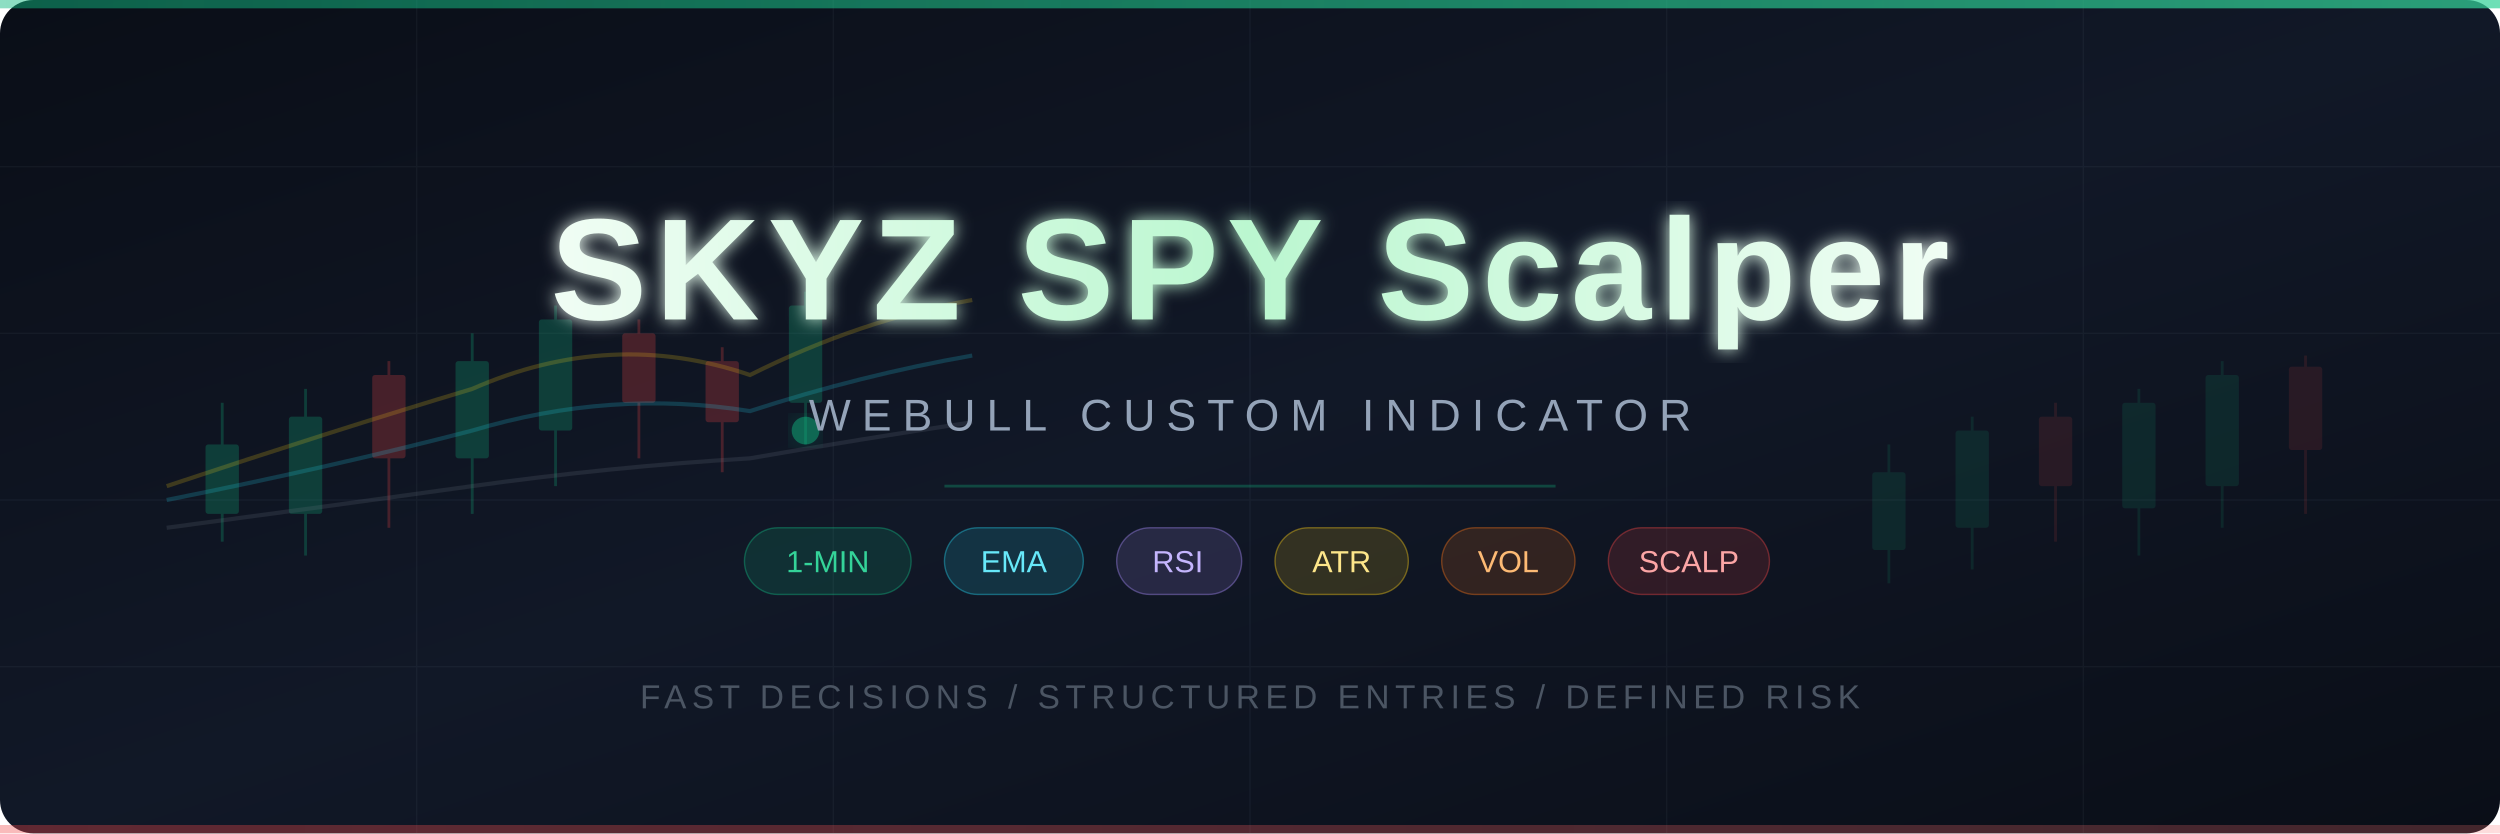
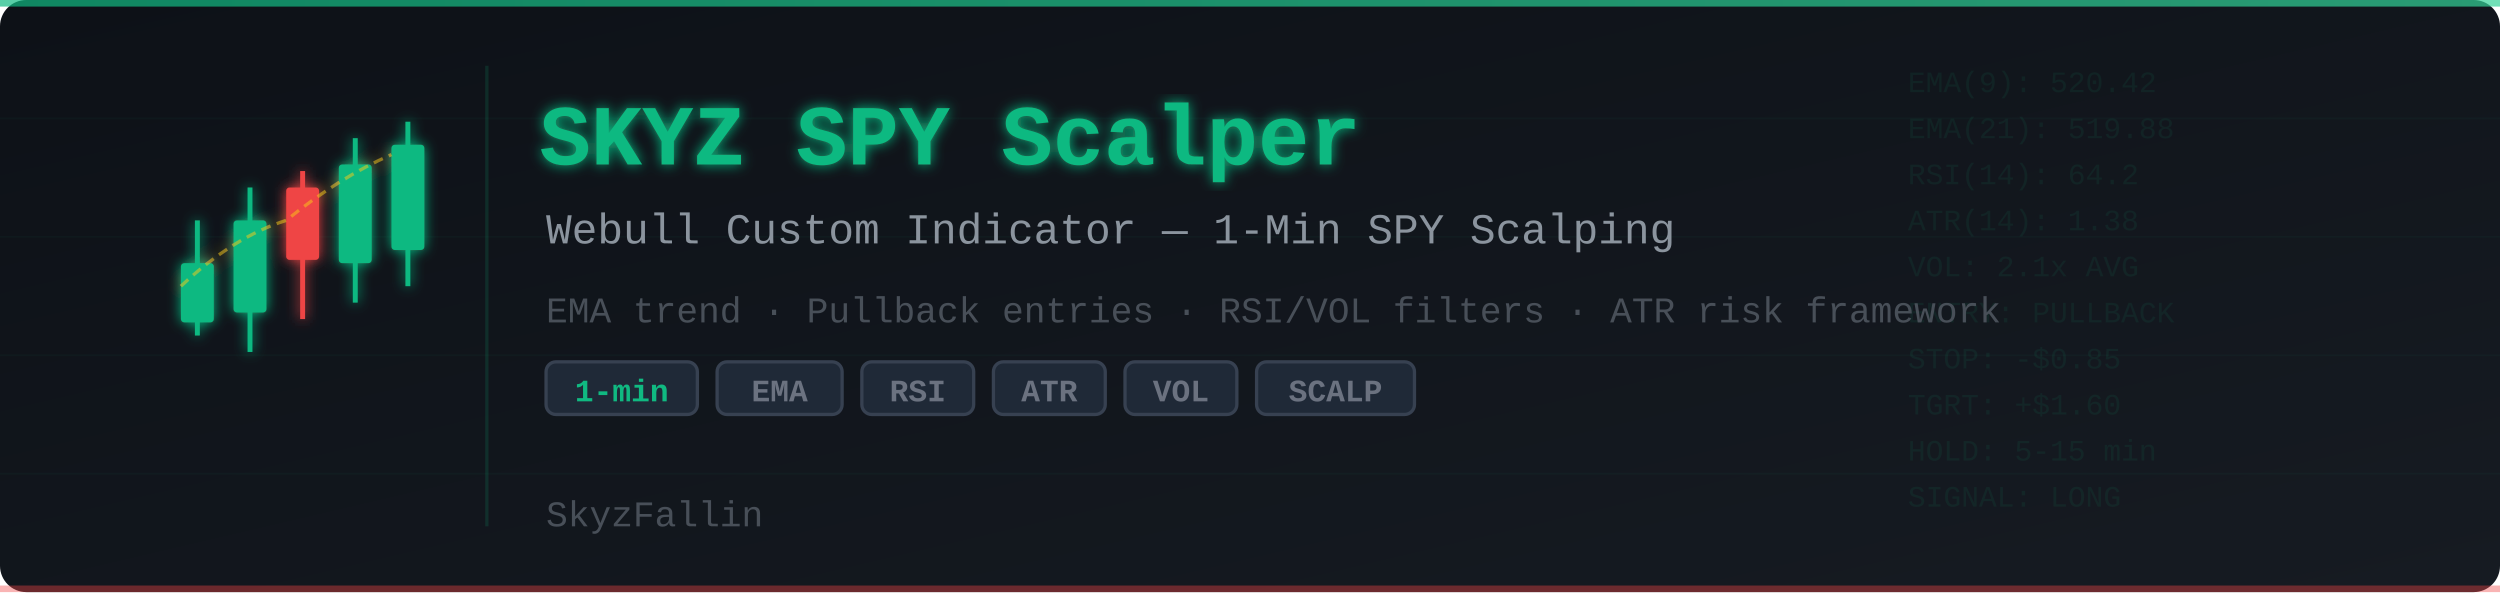
- <svg xmlns="http://www.w3.org/2000/svg" viewBox="0 0 900 300">
+ <svg xmlns="http://www.w3.org/2000/svg" viewBox="0 0 760 180" width="760" height="180">
  <defs>
    <linearGradient id="bgGrad" x1="0%" y1="0%" x2="100%" y2="100%">
-       <stop offset="0%" style="stop-color:#0a0e17;stop-opacity:1" />
-       <stop offset="50%" style="stop-color:#111827;stop-opacity:1" />
-       <stop offset="100%" style="stop-color:#0a0e17;stop-opacity:1" />
+       <stop offset="0%" style="stop-color:#0d1117" />
+       <stop offset="100%" style="stop-color:#161b22" />
    </linearGradient>
-     <linearGradient id="greenGlow" x1="0%" y1="0%" x2="100%" y2="0%">
-       <stop offset="0%" style="stop-color:#10b981;stop-opacity:0.6" />
-       <stop offset="100%" style="stop-color:#34d399;stop-opacity:0.9" />
-     </linearGradient>
-     <linearGradient id="redGlow" x1="0%" y1="0%" x2="100%" y2="0%">
-       <stop offset="0%" style="stop-color:#ef4444;stop-opacity:0.9" />
-       <stop offset="100%" style="stop-color:#f87171;stop-opacity:0.6" />
-     </linearGradient>
-     <linearGradient id="titleGrad" x1="0%" y1="0%" x2="100%" y2="0%">
-       <stop offset="0%" style="stop-color:#f0fdf4" />
-       <stop offset="50%" style="stop-color:#bbf7d0" />
-       <stop offset="100%" style="stop-color:#f0fdf4" />
+     <linearGradient id="accent" x1="0%" y1="0%" x2="100%" y2="0%">
+       <stop offset="0%" style="stop-color:#10b981" />
+       <stop offset="100%" style="stop-color:#34d399" />
    </linearGradient>
    <filter id="glow">
-       <feGaussianBlur stdDeviation="3" result="blur" />
-       <feMerge>
-         <feMergeNode in="blur" />
-         <feMergeNode in="SourceGraphic" />
-       </feMerge>
-     </filter>
-     <filter id="softGlow">
-       <feGaussianBlur stdDeviation="6" result="blur" />
+       <feGaussianBlur stdDeviation="2" result="blur" />
      <feMerge>
        <feMergeNode in="blur" />
        <feMergeNode in="SourceGraphic" />
      </feMerge>
    </filter>
  </defs>
-   <rect width="900" height="300" fill="url(#bgGrad)" rx="12" />
-   <g opacity="0.06" stroke="#94a3b8" stroke-width="0.5">
-     <line x1="0" y1="60" x2="900" y2="60" />
-     <line x1="0" y1="120" x2="900" y2="120" />
-     <line x1="0" y1="180" x2="900" y2="180" />
-     <line x1="0" y1="240" x2="900" y2="240" />
-     <line x1="150" y1="0" x2="150" y2="300" />
-     <line x1="300" y1="0" x2="300" y2="300" />
-     <line x1="450" y1="0" x2="450" y2="300" />
-     <line x1="600" y1="0" x2="600" y2="300" />
-     <line x1="750" y1="0" x2="750" y2="300" />
+   <rect width="760" height="180" fill="url(#bgGrad)" rx="8" />
+   <rect x="0" y="0" width="760" height="2" fill="url(#accent)" opacity="0.7" />
+   <rect x="0" y="178" width="760" height="2" fill="#ef4444" opacity="0.4" />
+   <g opacity="0.04" stroke="#10b981" stroke-width="0.5">
+     <line x1="0" y1="36" x2="760" y2="36" />
+     <line x1="0" y1="72" x2="760" y2="72" />
+     <line x1="0" y1="108" x2="760" y2="108" />
+     <line x1="0" y1="144" x2="760" y2="144" />
  </g>
-   <g opacity="0.25">
-     <line x1="80" y1="195" x2="80" y2="145" stroke="#10b981" stroke-width="1" />
-     <rect x="74" y="160" width="12" height="25" fill="#10b981" rx="1" />
-     <line x1="110" y1="200" x2="110" y2="140" stroke="#10b981" stroke-width="1" />
-     <rect x="104" y="150" width="12" height="35" fill="#10b981" rx="1" />
-     <line x1="140" y1="190" x2="140" y2="130" stroke="#ef4444" stroke-width="1" />
-     <rect x="134" y="135" width="12" height="30" fill="#ef4444" rx="1" />
-     <line x1="170" y1="185" x2="170" y2="120" stroke="#10b981" stroke-width="1" />
-     <rect x="164" y="130" width="12" height="35" fill="#10b981" rx="1" />
-     <line x1="200" y1="175" x2="200" y2="110" stroke="#10b981" stroke-width="1" />
-     <rect x="194" y="115" width="12" height="40" fill="#10b981" rx="1" />
-     <line x1="230" y1="165" x2="230" y2="115" stroke="#ef4444" stroke-width="1" />
-     <rect x="224" y="120" width="12" height="25" fill="#ef4444" rx="1" />
-     <line x1="260" y1="170" x2="260" y2="125" stroke="#ef4444" stroke-width="1" />
-     <rect x="254" y="130" width="12" height="22" fill="#ef4444" rx="1" />
-     <line x1="290" y1="160" x2="290" y2="105" stroke="#10b981" stroke-width="1" />
-     <rect x="284" y="110" width="12" height="35" fill="#10b981" rx="1" />
+   <g transform="translate(88, 72)" filter="url(#glow)">
+     <line x1="-28" y1="30" x2="-28" y2="-5" stroke="#10b981" stroke-width="1.5" />
+     <rect x="-33" y="8" width="10" height="18" fill="#10b981" rx="1" />
+     <line x1="-12" y1="35" x2="-12" y2="-15" stroke="#10b981" stroke-width="1.5" />
+     <rect x="-17" y="-5" width="10" height="28" fill="#10b981" rx="1" />
+     <line x1="4" y1="25" x2="4" y2="-20" stroke="#ef4444" stroke-width="1.5" />
+     <rect x="-1" y="-15" width="10" height="22" fill="#ef4444" rx="1" />
+     <line x1="20" y1="20" x2="20" y2="-30" stroke="#10b981" stroke-width="1.5" />
+     <rect x="15" y="-22" width="10" height="30" fill="#10b981" rx="1" />
+     <line x1="36" y1="15" x2="36" y2="-35" stroke="#10b981" stroke-width="1.5" />
+     <rect x="31" y="-28" width="10" height="32" fill="#10b981" rx="1" />
+     <path d="M-33,15 Q-17,0 -1,-5 Q15,-18 31,-25" fill="none" stroke="#facc15" stroke-width="1" opacity="0.5" stroke-dasharray="3,2" />
  </g>
-   <g opacity="0.2">
-     <path d="M60,175 Q120,155 170,140 Q220,118 270,135 Q310,115 350,108" fill="none" stroke="#facc15" stroke-width="1.5" />
-     <path d="M60,180 Q120,168 170,155 Q220,140 270,148 Q310,135 350,128" fill="none" stroke="#22d3ee" stroke-width="1.5" />
-     <path d="M60,190 Q120,182 170,175 Q220,168 270,165 Q310,158 350,152" fill="none" stroke="#6b7280" stroke-width="1.5" />
+   <line x1="148" y1="20" x2="148" y2="160" stroke="#10b981" stroke-width="1" opacity="0.15" />
+   <g font-family="'Courier New', Courier, monospace" font-size="9" fill="#10b981" opacity="0.08">
+     <text x="580" y="28">EMA(9): 520.42</text>
+     <text x="580" y="42">EMA(21): 519.88</text>
+     <text x="580" y="56">RSI(14): 64.2</text>
+     <text x="580" y="70">ATR(14): 1.38</text>
+     <text x="580" y="84">VOL: 2.1x AVG</text>
+     <text x="580" y="98">ENTRY: PULLBACK</text>
+     <text x="580" y="112">STOP: -$0.85</text>
+     <text x="580" y="126">TGRT: +$1.60</text>
+     <text x="580" y="140">HOLD: 5-15 min</text>
+     <text x="580" y="154">SIGNAL: LONG</text>
  </g>
-   <circle cx="290" cy="155" r="5" fill="#10b981" filter="url(#softGlow)" opacity="0.5" />
-   <g opacity="0.12">
-     <line x1="680" y1="210" x2="680" y2="160" stroke="#10b981" stroke-width="1" />
-     <rect x="674" y="170" width="12" height="28" fill="#10b981" rx="1" />
-     <line x1="710" y1="205" x2="710" y2="150" stroke="#10b981" stroke-width="1" />
-     <rect x="704" y="155" width="12" height="35" fill="#10b981" rx="1" />
-     <line x1="740" y1="195" x2="740" y2="145" stroke="#ef4444" stroke-width="1" />
-     <rect x="734" y="150" width="12" height="25" fill="#ef4444" rx="1" />
-     <line x1="770" y1="200" x2="770" y2="140" stroke="#10b981" stroke-width="1" />
-     <rect x="764" y="145" width="12" height="38" fill="#10b981" rx="1" />
-     <line x1="800" y1="190" x2="800" y2="130" stroke="#10b981" stroke-width="1" />
-     <rect x="794" y="135" width="12" height="40" fill="#10b981" rx="1" />
-     <line x1="830" y1="185" x2="830" y2="128" stroke="#ef4444" stroke-width="1" />
-     <rect x="824" y="132" width="12" height="30" fill="#ef4444" rx="1" />
+   <text x="164" y="50" font-family="'Courier New', Courier, monospace" font-size="26" font-weight="bold" fill="#10b981" filter="url(#glow)">SKYZ SPY Scalper</text>
+   <text x="166" y="74" font-family="'Courier New', Courier, monospace" font-size="13" fill="#8b949e">Webull Custom Indicator — 1-Min SPY Scalping</text>
+   <text x="166" y="98" font-family="'Courier New', Courier, monospace" font-size="11" fill="#484f58">EMA trend  ·  Pullback entries  ·  RSI/VOL filters  ·  ATR risk framework</text>
+   <g font-family="'Courier New', Courier, monospace" font-size="9.5" font-weight="700">
+     <rect x="166" y="110" width="46" height="16" rx="3" fill="#1f2937" stroke="#374151" stroke-width="1" />
+     <text x="189" y="122" fill="#10b981" text-anchor="middle">1-min</text>
+     <rect x="218" y="110" width="38" height="16" rx="3" fill="#1f2937" stroke="#374151" stroke-width="1" />
+     <text x="237" y="122" fill="#6b7280" text-anchor="middle">EMA</text>
+     <rect x="262" y="110" width="34" height="16" rx="3" fill="#1f2937" stroke="#374151" stroke-width="1" />
+     <text x="279" y="122" fill="#6b7280" text-anchor="middle">RSI</text>
+     <rect x="302" y="110" width="34" height="16" rx="3" fill="#1f2937" stroke="#374151" stroke-width="1" />
+     <text x="319" y="122" fill="#6b7280" text-anchor="middle">ATR</text>
+     <rect x="342" y="110" width="34" height="16" rx="3" fill="#1f2937" stroke="#374151" stroke-width="1" />
+     <text x="359" y="122" fill="#6b7280" text-anchor="middle">VOL</text>
+     <rect x="382" y="110" width="48" height="16" rx="3" fill="#1f2937" stroke="#374151" stroke-width="1" />
+     <text x="406" y="122" fill="#6b7280" text-anchor="middle">SCALP</text>
  </g>
-   <rect x="0" y="0" width="900" height="3" fill="url(#greenGlow)" rx="0" opacity="0.8" />
-   <text x="450" y="115" font-family="'Segoe UI', 'Helvetica Neue', Arial, sans-serif" font-size="52" font-weight="700" fill="url(#titleGrad)" text-anchor="middle" letter-spacing="3" filter="url(#glow)">
-     SKYZ SPY Scalper
-   </text>
-   <text x="450" y="155" font-family="'Segoe UI', 'Helvetica Neue', Arial, sans-serif" font-size="16" fill="#94a3b8" text-anchor="middle" letter-spacing="4" font-weight="300">
-     WEBULL CUSTOM INDICATOR
-   </text>
-   <line x1="340" y1="175" x2="560" y2="175" stroke="#10b981" stroke-width="1" opacity="0.3" />
-   <g font-family="'Segoe UI', 'Helvetica Neue', Arial, sans-serif" font-size="11" font-weight="500">
-     <rect x="268" y="190" width="60" height="24" rx="12" fill="#10b981" opacity="0.15" />
-     <rect x="268" y="190" width="60" height="24" rx="12" fill="none" stroke="#10b981" stroke-width="0.5" opacity="0.4" />
-     <text x="298" y="206" fill="#34d399" text-anchor="middle">1-MIN</text>
-     <rect x="340" y="190" width="50" height="24" rx="12" fill="#22d3ee" opacity="0.15" />
-     <rect x="340" y="190" width="50" height="24" rx="12" fill="none" stroke="#22d3ee" stroke-width="0.5" opacity="0.4" />
-     <text x="365" y="206" fill="#67e8f9" text-anchor="middle">EMA</text>
-     <rect x="402" y="190" width="45" height="24" rx="12" fill="#a78bfa" opacity="0.15" />
-     <rect x="402" y="190" width="45" height="24" rx="12" fill="none" stroke="#a78bfa" stroke-width="0.5" opacity="0.4" />
-     <text x="424" y="206" fill="#c4b5fd" text-anchor="middle">RSI</text>
-     <rect x="459" y="190" width="48" height="24" rx="12" fill="#facc15" opacity="0.15" />
-     <rect x="459" y="190" width="48" height="24" rx="12" fill="none" stroke="#facc15" stroke-width="0.5" opacity="0.4" />
-     <text x="483" y="206" fill="#fde68a" text-anchor="middle">ATR</text>
-     <rect x="519" y="190" width="48" height="24" rx="12" fill="#f97316" opacity="0.15" />
-     <rect x="519" y="190" width="48" height="24" rx="12" fill="none" stroke="#f97316" stroke-width="0.5" opacity="0.4" />
-     <text x="543" y="206" fill="#fdba74" text-anchor="middle">VOL</text>
-     <rect x="579" y="190" width="58" height="24" rx="12" fill="#ef4444" opacity="0.15" />
-     <rect x="579" y="190" width="58" height="24" rx="12" fill="none" stroke="#ef4444" stroke-width="0.5" opacity="0.4" />
-     <text x="608" y="206" fill="#fca5a5" text-anchor="middle">SCALP</text>
-   </g>
-   <text x="450" y="255" font-family="'Segoe UI', 'Helvetica Neue', Arial, sans-serif" font-size="12" fill="#4b5563" text-anchor="middle" letter-spacing="2" font-weight="400">
-     FAST DECISIONS / STRUCTURED ENTRIES / DEFINED RISK
-   </text>
-   <rect x="0" y="297" width="900" height="3" fill="url(#redGlow)" rx="0" opacity="0.4" />
+   <text x="166" y="160" font-family="'Courier New', Courier, monospace" font-size="11" fill="#484f58">SkyzFallin</text>
</svg>
